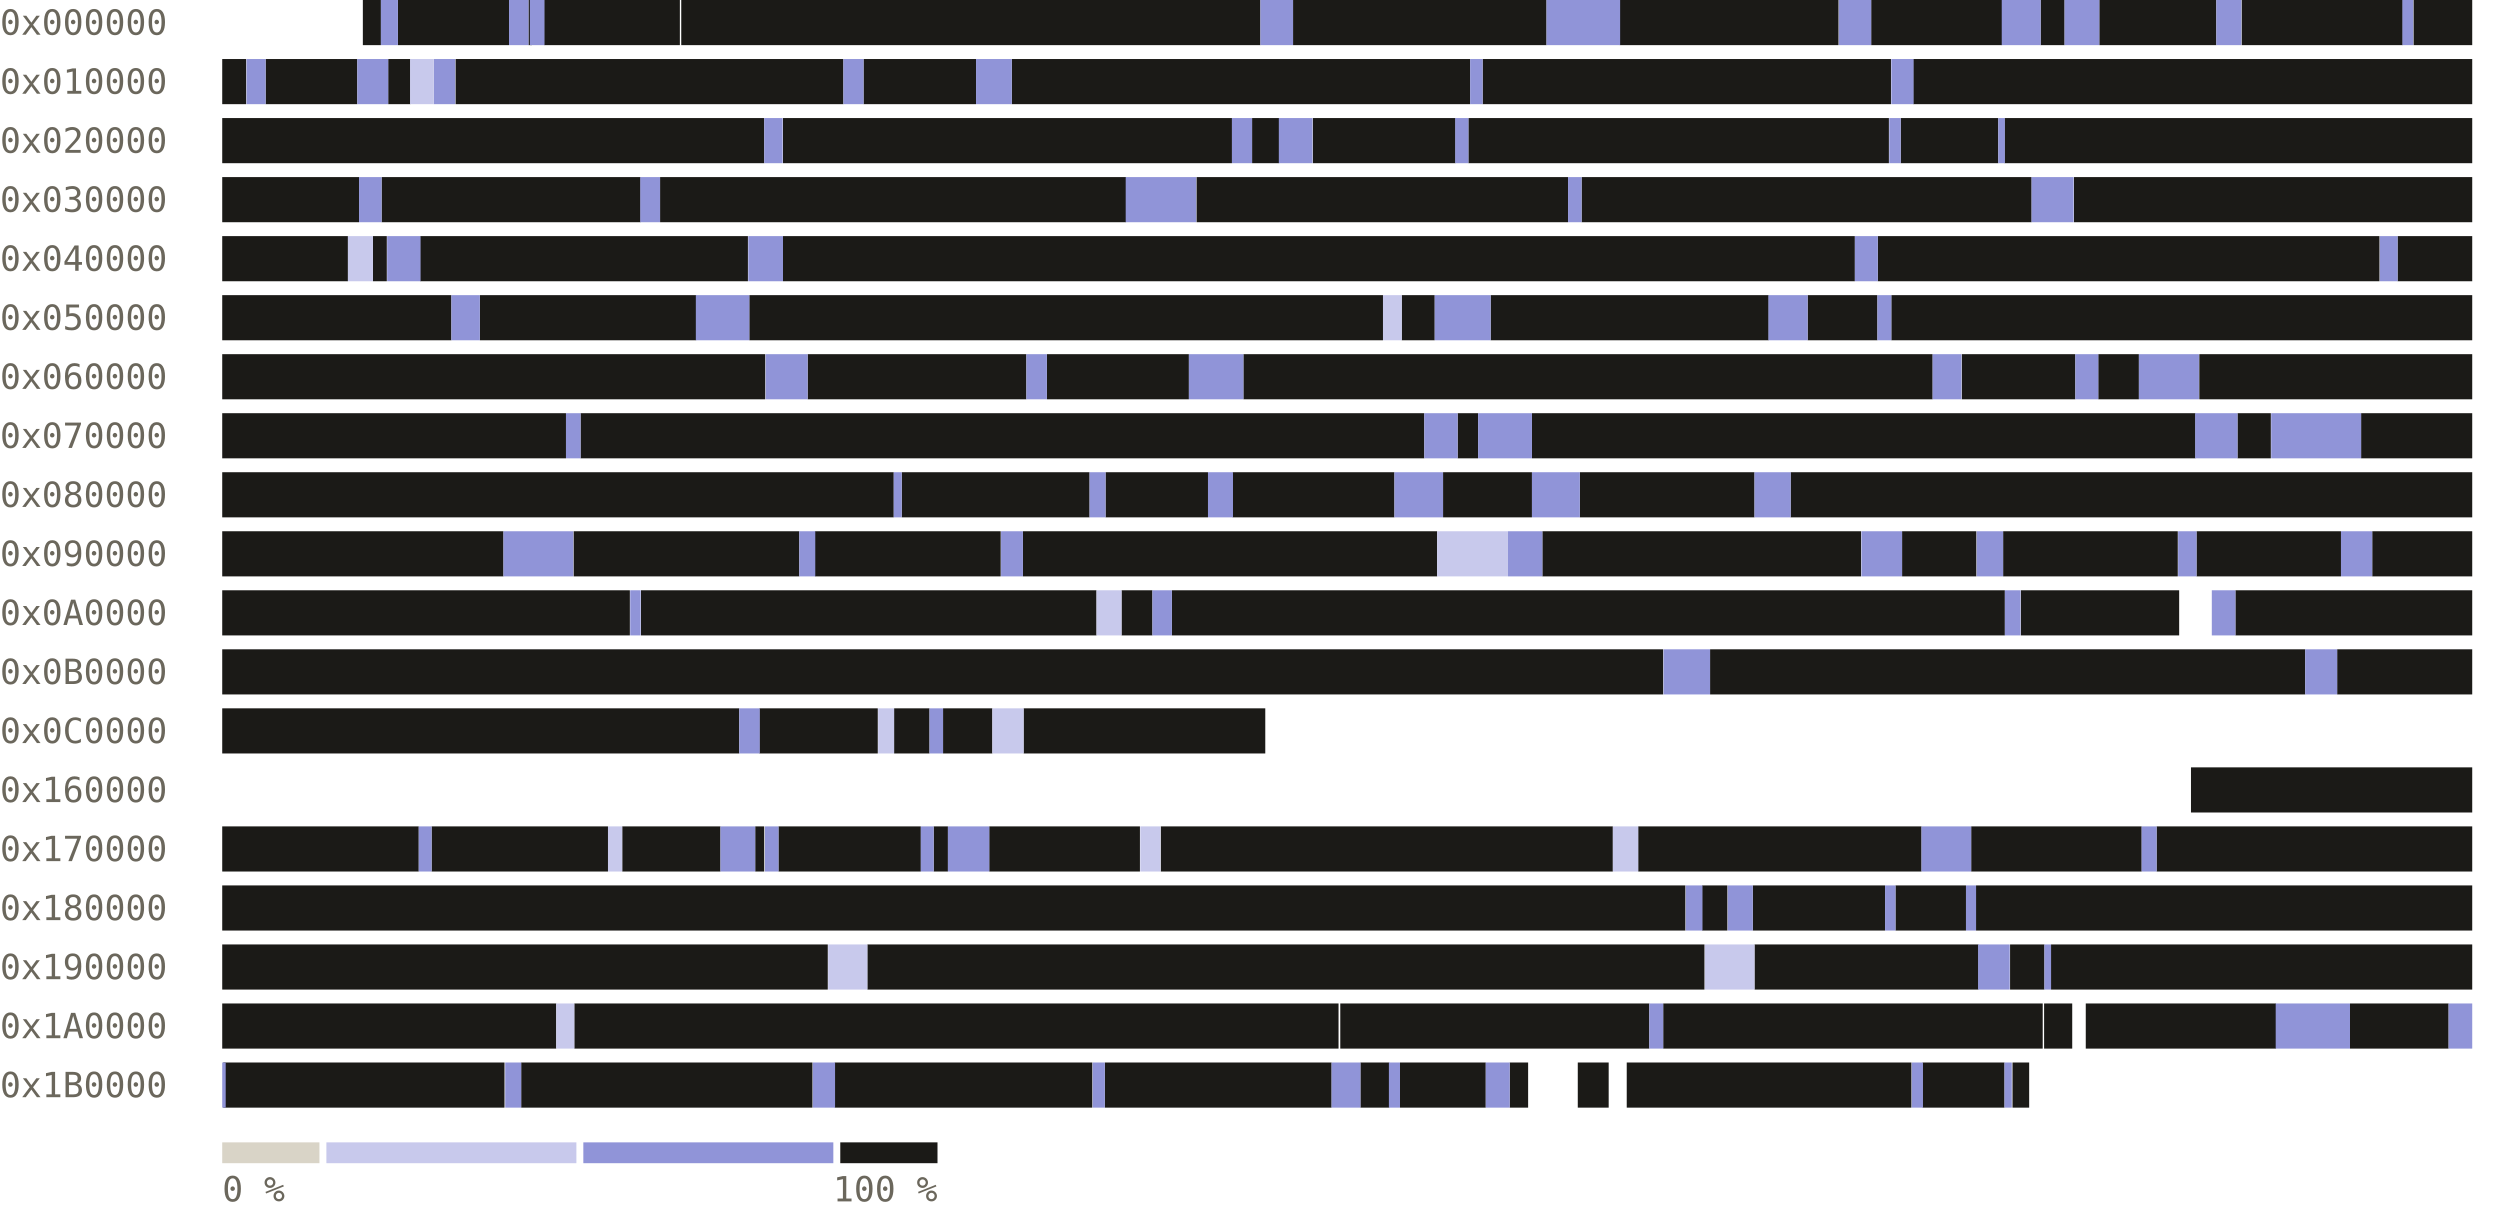
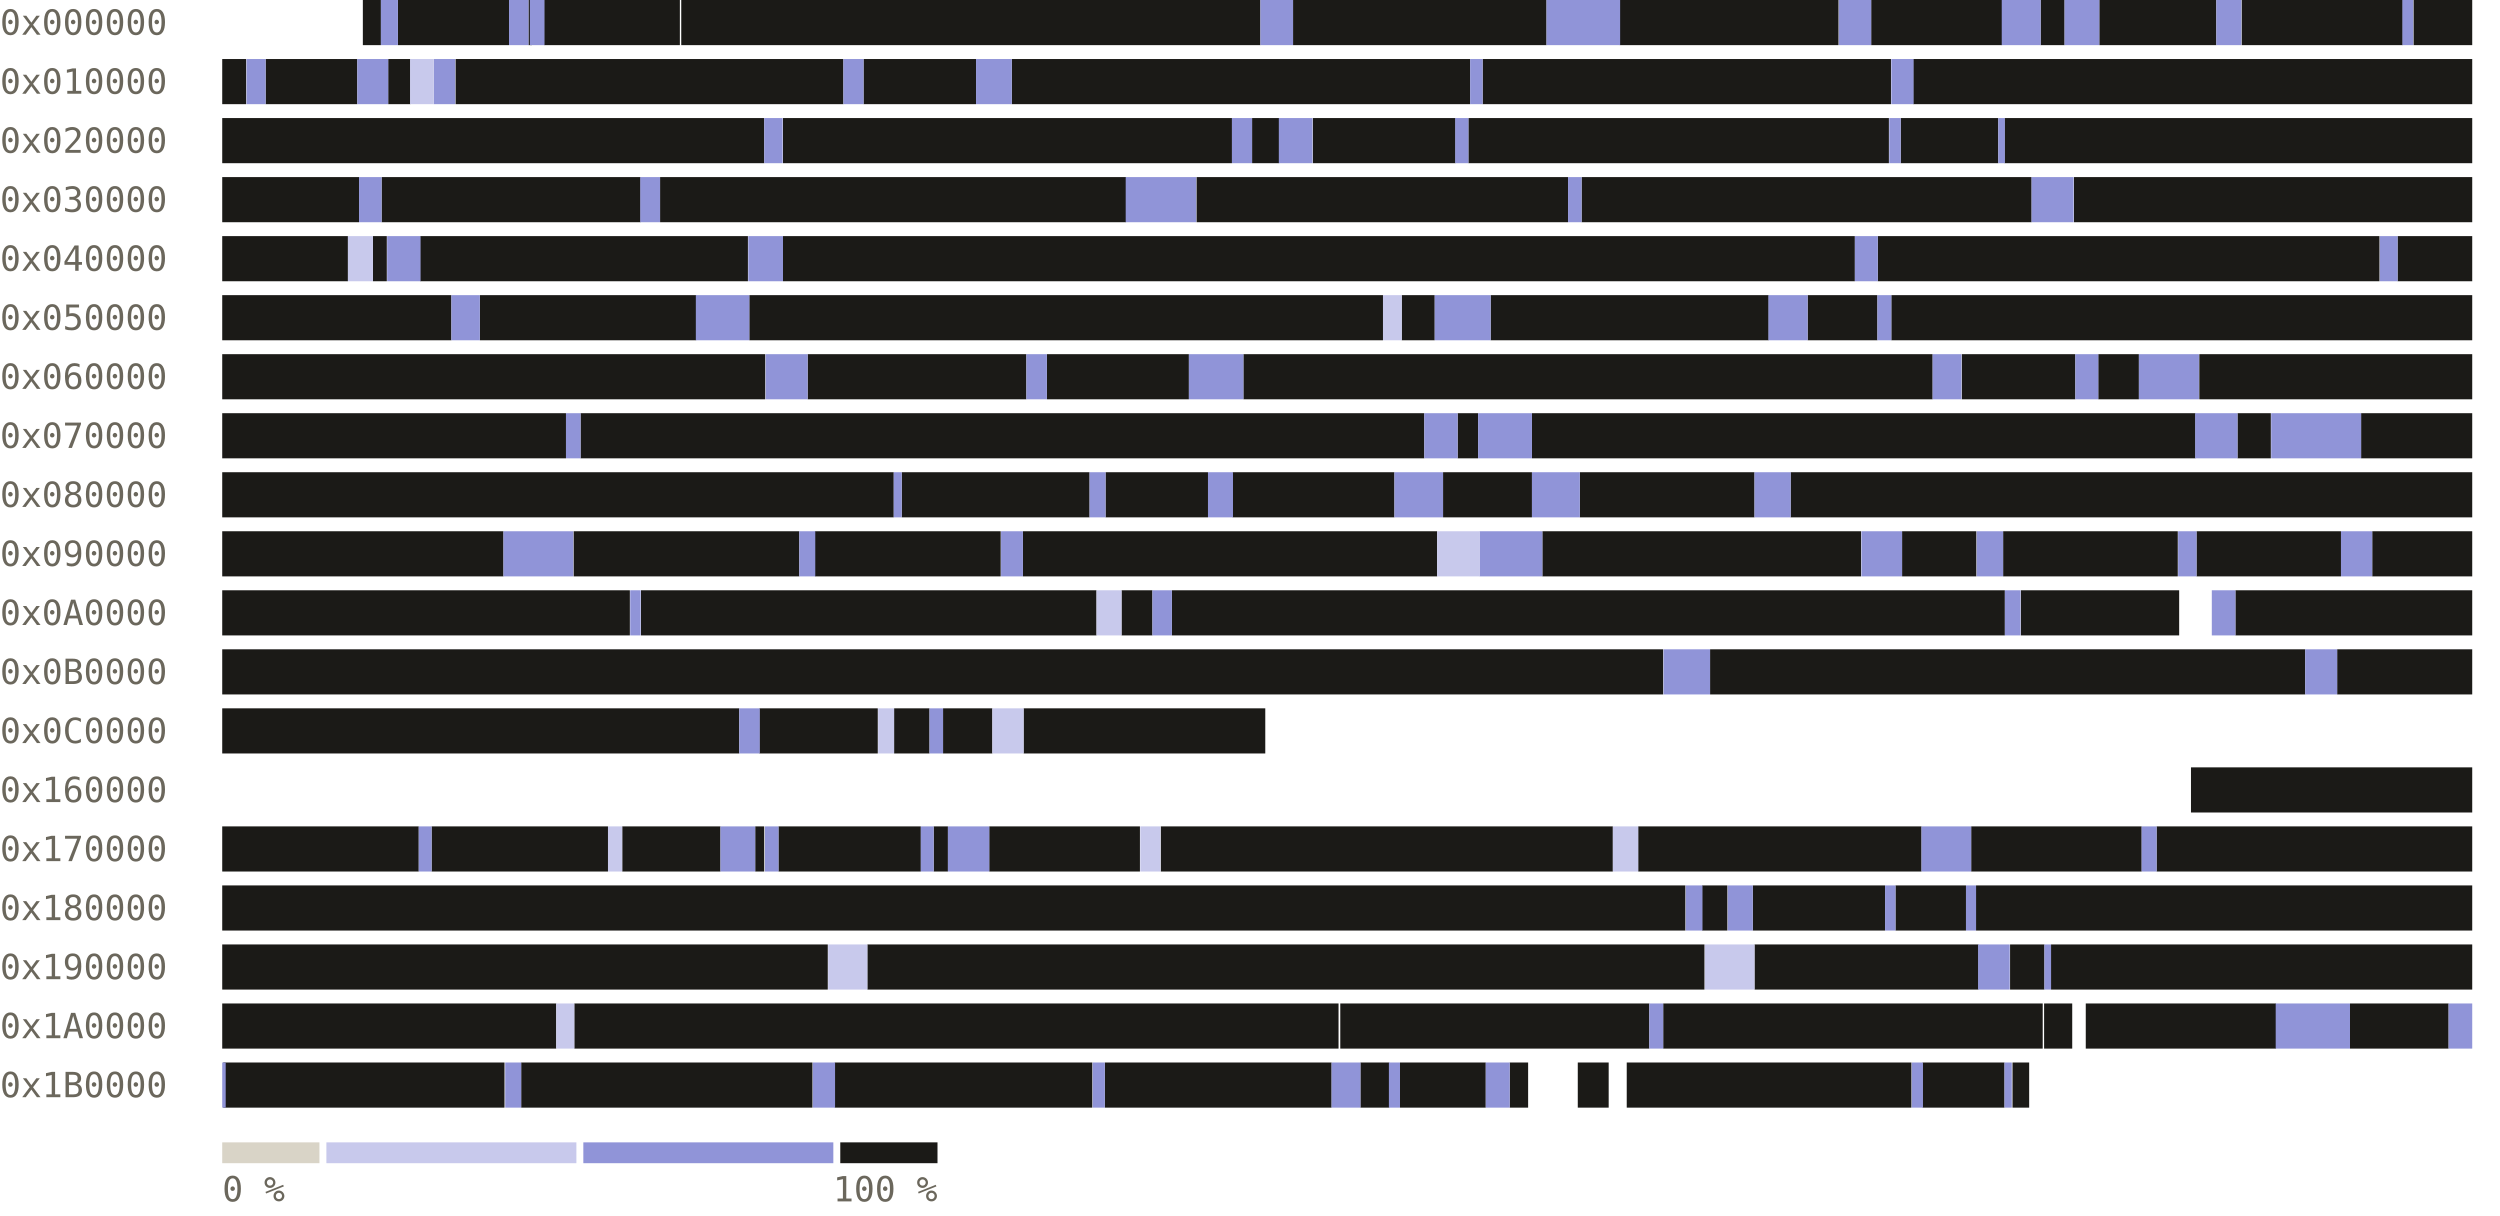
<svg xmlns="http://www.w3.org/2000/svg" viewBox="0 0 720 350" width="720" height="350">
  <style>text{font:10px monospace;fill:#6b675c}.q0{fill:#d9d4c7}.q1{fill:#e3e2f2}.q2{fill:#d6d6ef}.q3{fill:#c8c9ec}.q4{fill:#babce8}.q5{fill:#acafe4}.q6{fill:#9ea2df}.q7{fill:#9094d8}.q8{fill:#8186cf}.q9{fill:#7277c4}.q10{fill:#1b1a17}@media (prefers-color-scheme:dark){text{fill:#a8a293}.q0{fill:#4a463d}.q1{fill:#35375a}.q2{fill:#3c3f66}.q3{fill:#444772}.q4{fill:#4d517f}.q5{fill:#575b8c}.q6{fill:#62669a}.q7{fill:#6e72a8}.q8{fill:#7b7fb6}.q9{fill:#888cc4}.q10{fill:#d6d0bd}}</style>
  <text x="0" y="10">0x000000</text>
  <text x="0" y="27">0x010000</text>
  <text x="0" y="44">0x020000</text>
  <text x="0" y="61">0x030000</text>
  <text x="0" y="78">0x040000</text>
  <text x="0" y="95">0x050000</text>
  <text x="0" y="112">0x060000</text>
  <text x="0" y="129">0x070000</text>
  <text x="0" y="146">0x080000</text>
  <text x="0" y="163">0x090000</text>
  <text x="0" y="180">0x0A0000</text>
  <text x="0" y="197">0x0B0000</text>
  <text x="0" y="214">0x0C0000</text>
  <text x="0" y="231">0x160000</text>
  <text x="0" y="248">0x170000</text>
  <text x="0" y="265">0x180000</text>
  <text x="0" y="282">0x190000</text>
  <text x="0" y="299">0x1A0000</text>
  <text x="0" y="316">0x1B0000</text>
  <path class="q10" d="M104.5 0h5.2v13h-5.2zM114.6 0h32v13h-32zM152.2 0h1v13h-1zM156.7 0h39.1v13h-39.1zM196.2 0h166.8v13h-166.8zM372.4 0h73v13h-73zM466.5 0h63v13h-63zM538.9 0h37.7v13h-37.7zM587.7 0h6.9v13h-6.9zM604.6 0h33.7v13h-33.7zM645.6 0h46.4v13h-46.4zM695.1 0h16.9v13h-16.9zM64 17h6.9v13h-6.9zM76.5 17h26.4v13h-26.4zM111.8 17h6.4v13h-6.4zM131.2 17h111.7v13h-111.7zM248.7 17h32.4v13h-32.4zM291.4 17h132v13h-132zM427 17h117.6v13h-117.6zM551 17h161v13h-161zM64 34h156.1v13h-156.1zM225.5 34h129.3v13h-129.3zM360.6 34h7.8v13h-7.8zM378.1 34h41.1v13h-41.1zM422.9 34h121.1v13h-121.1zM547.4 34h28.1v13h-28.1zM577.3 34h134.7v13h-134.7zM64 51h39.4v13h-39.4zM109.9 51h74.6v13h-74.6zM190.1 51h134.2v13h-134.2zM344.6 51h107v13h-107zM455.5 51h129.6v13h-129.6zM597.3 51h114.7v13h-114.7zM64 68h36.2v13h-36.2zM107.4 68h4v13h-4zM121 68h94.4v13h-94.4zM225.5 68h308.7v13h-308.7zM540.8 68h144.5v13h-144.5zM690.5 68h21.5v13h-21.5zM64 85h66v13h-66zM138.2 85h62.3v13h-62.3zM215.8 85h182.5v13h-182.5zM403.7 85h9.5v13h-9.5zM429.3 85h80.1v13h-80.1zM520.6 85h20.1v13h-20.1zM544.7 85h167.3v13h-167.3zM64 102h156.4v13h-156.4zM232.6 102h63v13h-63zM301.5 102h40.9v13h-40.9zM358.1 102h198.5v13h-198.5zM565 102h32.7v13h-32.7zM604.3 102h11.7v13h-11.7zM633.4 102h78.6v13h-78.6zM64 119h99v13h-99zM167.2 119h243v13h-243zM419.8 119h5.9v13h-5.9zM441.2 119h191.1v13h-191.1zM644.4 119h9.6v13h-9.6zM680 119h32v13h-32zM64 136h193.4v13h-193.4zM259.7 136h54.1v13h-54.1zM318.4 136h29.5v13h-29.5zM355 136h46.6v13h-46.6zM415.6 136h25.6v13h-25.6zM455 136h50.3v13h-50.3zM515.7 136h196.3v13h-196.3zM64 153h81v13h-81zM165.2 153h65v13h-65zM234.7 153h53.5v13h-53.5zM294.6 153h119.3v13h-119.3zM444.2 153h91.8v13h-91.8zM547.8 153h21.4v13h-21.4zM576.9 153h50.3v13h-50.3zM632.6 153h41.6v13h-41.6zM683.2 153h28.8v13h-28.8zM64 170h117.4v13h-117.4zM184.6 170h131.2v13h-131.2zM323 170h8.9v13h-8.9zM337.5 170h239.9v13h-239.9zM582 170h45.6v13h-45.6zM643.8 170h68.2v13h-68.2zM64 187h415v13h-415zM492.5 187h171.4v13h-171.4zM673.1 187h38.9v13h-38.9zM64 204h148.9v13h-148.9zM218.7 204h34.1v13h-34.1zM257.5 204h10.2v13h-10.2zM271.6 204h14.2v13h-14.2zM294.8 204h69.6v13h-69.6zM631 221h81v13h-81zM64 238h56.6v13h-56.6zM124.3 238h50.8v13h-50.8zM179.2 238h28.3v13h-28.3zM217.5 238h2.6v13h-2.6zM224.2 238h41v13h-41zM268.9 238h4.1v13h-4.1zM284.9 238h43.4v13h-43.4zM334.3 238h130.2v13h-130.2zM471.8 238h81.6v13h-81.6zM567.7 238h49.1v13h-49.1zM621.1 238h90.9v13h-90.9zM64 255h421.4v13h-421.4zM490.2 255h7.3v13h-7.3zM504.8 255h38.1v13h-38.1zM545.9 255h20.3v13h-20.3zM569.1 255h142.9v13h-142.9zM64 272h174.4v13h-174.4zM249.8 272h241.1v13h-241.1zM505.3 272h64.5v13h-64.5zM578.9 272h9.9v13h-9.9zM590.7 272h121.3v13h-121.3zM64 289h96.2v13h-96.2zM165.4 289h220.1v13h-220.1zM386 289h89v13h-89zM479 289h109.3v13h-109.3zM588.7 289h8.1v13h-8.1zM600.7 289h54.8v13h-54.8zM676.8 289h28.4v13h-28.4zM64.3 306h81v13h-81zM150.1 306h83.9v13h-83.9zM240.4 306h74.2v13h-74.2zM318.2 306h65.3v13h-65.3zM391.8 306h8.3v13h-8.3zM403.2 306h24.7v13h-24.7zM434.8 306h5.3v13h-5.3zM454.4 306h8.9v13h-8.9zM468.5 306h82v13h-82zM553.7 306h23.6v13h-23.6zM579.6 306h4.8v13h-4.8z" />
-   <path class="q7" d="M109.7 0h4.9v13h-4.9zM146.6 0h5.6v13h-5.6zM152.6 0h4.2v13h-4.2zM363 0h9.4v13h-9.4zM445.4 0h21.2v13h-21.2zM529.6 0h9.3v13h-9.3zM576.5 0h11.2v13h-11.2zM594.6 0h10v13h-10zM638.3 0h7.2v13h-7.2zM691.9 0h3.1v13h-3.1zM71 17h5.5v13h-5.5zM102.9 17h8.9v13h-8.9zM124.9 17h6.2v13h-6.2zM242.9 17h5.8v13h-5.8zM281.1 17h10.3v13h-10.3zM423.4 17h3.6v13h-3.6zM544.7 17h6.4v13h-6.4zM220.1 34h5.3v13h-5.3zM354.8 34h5.8v13h-5.8zM368.3 34h9.7v13h-9.7zM419.1 34h3.8v13h-3.8zM544.1 34h3.3v13h-3.3zM575.5 34h1.9v13h-1.9zM103.4 51h6.5v13h-6.5zM184.4 51h5.7v13h-5.7zM324.2 51h20.3v13h-20.3zM451.6 51h3.9v13h-3.9zM585.1 51h12.1v13h-12.1zM111.5 68h9.6v13h-9.6zM215.5 68h10v13h-10zM534.2 68h6.6v13h-6.6zM685.4 68h5.1v13h-5.1zM130 85h8.2v13h-8.2zM200.4 85h15.4v13h-15.4zM413.2 85h16.1v13h-16.1zM509.3 85h11.3v13h-11.3zM540.7 85h4v13h-4zM220.5 102h12.1v13h-12.1zM295.6 102h5.9v13h-5.9zM342.4 102h15.7v13h-15.7zM556.6 102h8.3v13h-8.3zM597.7 102h6.6v13h-6.6zM616 102h17.3v13h-17.3zM163 119h4.2v13h-4.2zM410.2 119h9.6v13h-9.6zM425.7 119h15.5v13h-15.5zM632.2 119h12.2v13h-12.2zM654.1 119h25.9v13h-25.9zM257.4 136h2.3v13h-2.3zM313.8 136h4.6v13h-4.6zM347.9 136h7.2v13h-7.2zM401.6 136h14v13h-14zM441.2 136h13.8v13h-13.8zM505.3 136h10.4v13h-10.4zM145 153h20.1v13h-20.1zM230.2 153h4.6v13h-4.6zM288.3 153h6.3v13h-6.3zM434.3 153h9.9v13h-9.9zM536.1 153h11.7v13h-11.7zM569.3 153h7.6v13h-7.6zM627.3 153h5.3v13h-5.3zM674.2 153h9v13h-9zM181.5 170h3v13h-3zM331.9 170h5.6v13h-5.6zM577.4 170h4.5v13h-4.5zM637 170h6.8v13h-6.8zM479.1 187h13.4v13h-13.4zM663.9 187h9.2v13h-9.2zM212.9 204h5.9v13h-5.9zM267.7 204h3.9v13h-3.9zM120.6 238h3.7v13h-3.7zM207.5 238h10v13h-10zM220.3 238h3.9v13h-3.9zM265.2 238h3.7v13h-3.7zM273 238h11.9v13h-11.9zM553.4 238h14.3v13h-14.3zM616.8 238h4.3v13h-4.3zM485.5 255h4.8v13h-4.8zM497.6 255h7.2v13h-7.2zM542.9 255h3v13h-3zM566.2 255h2.9v13h-2.9zM569.7 272h9.1v13h-9.1zM588.8 272h1.9v13h-1.9zM475 289h4v13h-4zM655.4 289h21.4v13h-21.4zM705.2 289h6.8v13h-6.8zM64 306h1v13h-1zM145.5 306h4.6v13h-4.6zM234.1 306h6.4v13h-6.4zM314.7 306h3.5v13h-3.5zM383.5 306h8.3v13h-8.3zM400 306h3.2v13h-3.2zM427.9 306h6.9v13h-6.9zM550.6 306h3.2v13h-3.2zM577.3 306h2.1v13h-2.1z" />
-   <path class="q3" d="M118.1 17h6.8v13h-6.8zM100.2 68h7.2v13h-7.2zM398.3 85h5.4v13h-5.4zM413.9 153h20.4v13h-20.4zM315.8 170h7.2v13h-7.2zM252.9 204h4.6v13h-4.6zM285.8 204h9v13h-9zM175.1 238h4.1v13h-4.1zM328.4 238h5.8v13h-5.8zM464.5 238h7.3v13h-7.3zM238.5 272h11.3v13h-11.3zM491 272h14.3v13h-14.3zM160.2 289h5.2v13h-5.2z" />
+   <path class="q7" d="M109.7 0h4.9v13h-4.9zM146.6 0h5.6v13h-5.6zM152.6 0h4.2v13h-4.2zM363 0h9.4v13h-9.4zM445.4 0h21.2v13h-21.2zM529.6 0h9.3v13h-9.3zM576.5 0h11.2v13h-11.2zM594.6 0h10v13h-10zM638.3 0h7.2v13h-7.2zM691.9 0h3.1v13h-3.1zM71 17h5.5v13h-5.5zM102.9 17h8.9v13h-8.9zM124.9 17h6.2v13h-6.2zM242.9 17h5.8v13h-5.8zM281.1 17h10.3v13h-10.3zM423.4 17h3.6v13h-3.6zM544.7 17h6.4v13h-6.4zM220.1 34h5.3v13h-5.3zM354.8 34h5.8v13h-5.8zM368.3 34h9.7v13h-9.7zM419.1 34h3.8v13h-3.8zM544.1 34h3.3v13h-3.3zM575.5 34h1.9v13h-1.9zM103.4 51h6.5v13h-6.5zM184.4 51h5.7v13h-5.7zM324.2 51h20.3v13h-20.3zM451.6 51h3.9v13h-3.9zM585.1 51h12.1v13h-12.1zM111.5 68h9.6v13h-9.6zM215.5 68h10v13h-10zM534.2 68h6.6v13h-6.6zM685.4 68h5.1v13h-5.1zM130 85h8.2v13h-8.2zM200.4 85h15.4v13h-15.4zM413.2 85h16.1v13h-16.1zM509.3 85h11.3v13h-11.3zM540.7 85h4v13h-4zM220.5 102h12.1v13h-12.1zM295.6 102h5.9v13h-5.9zM342.4 102h15.7v13h-15.7zM556.6 102h8.3v13h-8.3zM597.7 102h6.6v13h-6.6zM616 102h17.3v13h-17.3zM163 119h4.2v13h-4.2zM410.2 119h9.6v13h-9.6zM425.7 119h15.5v13h-15.5zM632.2 119h12.2v13h-12.2zM654.1 119h25.9v13h-25.9zM257.4 136h2.3v13h-2.3zM313.8 136h4.6v13h-4.6zM347.9 136h7.2v13h-7.2zM401.6 136h14v13h-14zM441.2 136h13.8v13h-13.8zM505.3 136h10.4v13h-10.4zM145 153h20.1v13h-20.1zM230.2 153h4.6v13h-4.6zM288.3 153h6.3v13h-6.3zM426.1 153h18.1v13h-18.1zM536.1 153h11.7v13h-11.7zM569.3 153h7.6v13h-7.6zM627.3 153h5.3v13h-5.3zM674.2 153h9v13h-9zM181.5 170h3v13h-3zM331.9 170h5.6v13h-5.6zM577.4 170h4.5v13h-4.5zM637 170h6.8v13h-6.8zM479.1 187h13.4v13h-13.4zM663.9 187h9.2v13h-9.2zM212.9 204h5.9v13h-5.9zM267.7 204h3.9v13h-3.9zM120.6 238h3.7v13h-3.7zM207.5 238h10v13h-10zM220.3 238h3.9v13h-3.9zM265.2 238h3.7v13h-3.7zM273 238h11.9v13h-11.9zM553.4 238h14.3v13h-14.3zM616.8 238h4.3v13h-4.3zM485.5 255h4.8v13h-4.8zM497.6 255h7.2v13h-7.2zM542.9 255h3v13h-3zM566.2 255h2.9v13h-2.9zM569.7 272h9.1v13h-9.1zM588.8 272h1.9v13h-1.9zM475 289h4v13h-4zM655.4 289h21.4v13h-21.4zM705.2 289h6.8v13h-6.8zM64 306h1v13h-1zM145.5 306h4.6v13h-4.6zM234.1 306h6.4v13h-6.4zM314.7 306h3.5v13h-3.5zM383.5 306h8.3v13h-8.3zM400 306h3.2v13h-3.2zM427.9 306h6.9v13h-6.9zM550.6 306h3.2v13h-3.2zM577.3 306h2.1v13h-2.1z" />
+   <path class="q3" d="M118.1 17h6.8v13h-6.8zM100.2 68h7.2v13h-7.2zM398.3 85h5.4v13h-5.4zM413.9 153h12.2v13h-12.2zM315.8 170h7.2v13h-7.2zM252.9 204h4.6v13h-4.6zM285.8 204h9v13h-9zM175.1 238h4.1v13h-4.1zM328.4 238h5.8v13h-5.8zM464.5 238h7.3v13h-7.3zM238.5 272h11.3v13h-11.3zM491 272h14.3v13h-14.3zM160.2 289h5.2v13h-5.2z" />
  <rect class="q0" x="64" y="329" width="28" height="6" />
  <rect class="q3" x="94" y="329" width="72" height="6" />
  <rect class="q7" x="168" y="329" width="72" height="6" />
  <rect class="q10" x="242" y="329" width="28" height="6" />
  <text x="64" y="346">0 %</text>
  <text x="270" y="346" text-anchor="end">100 %</text>
</svg>
